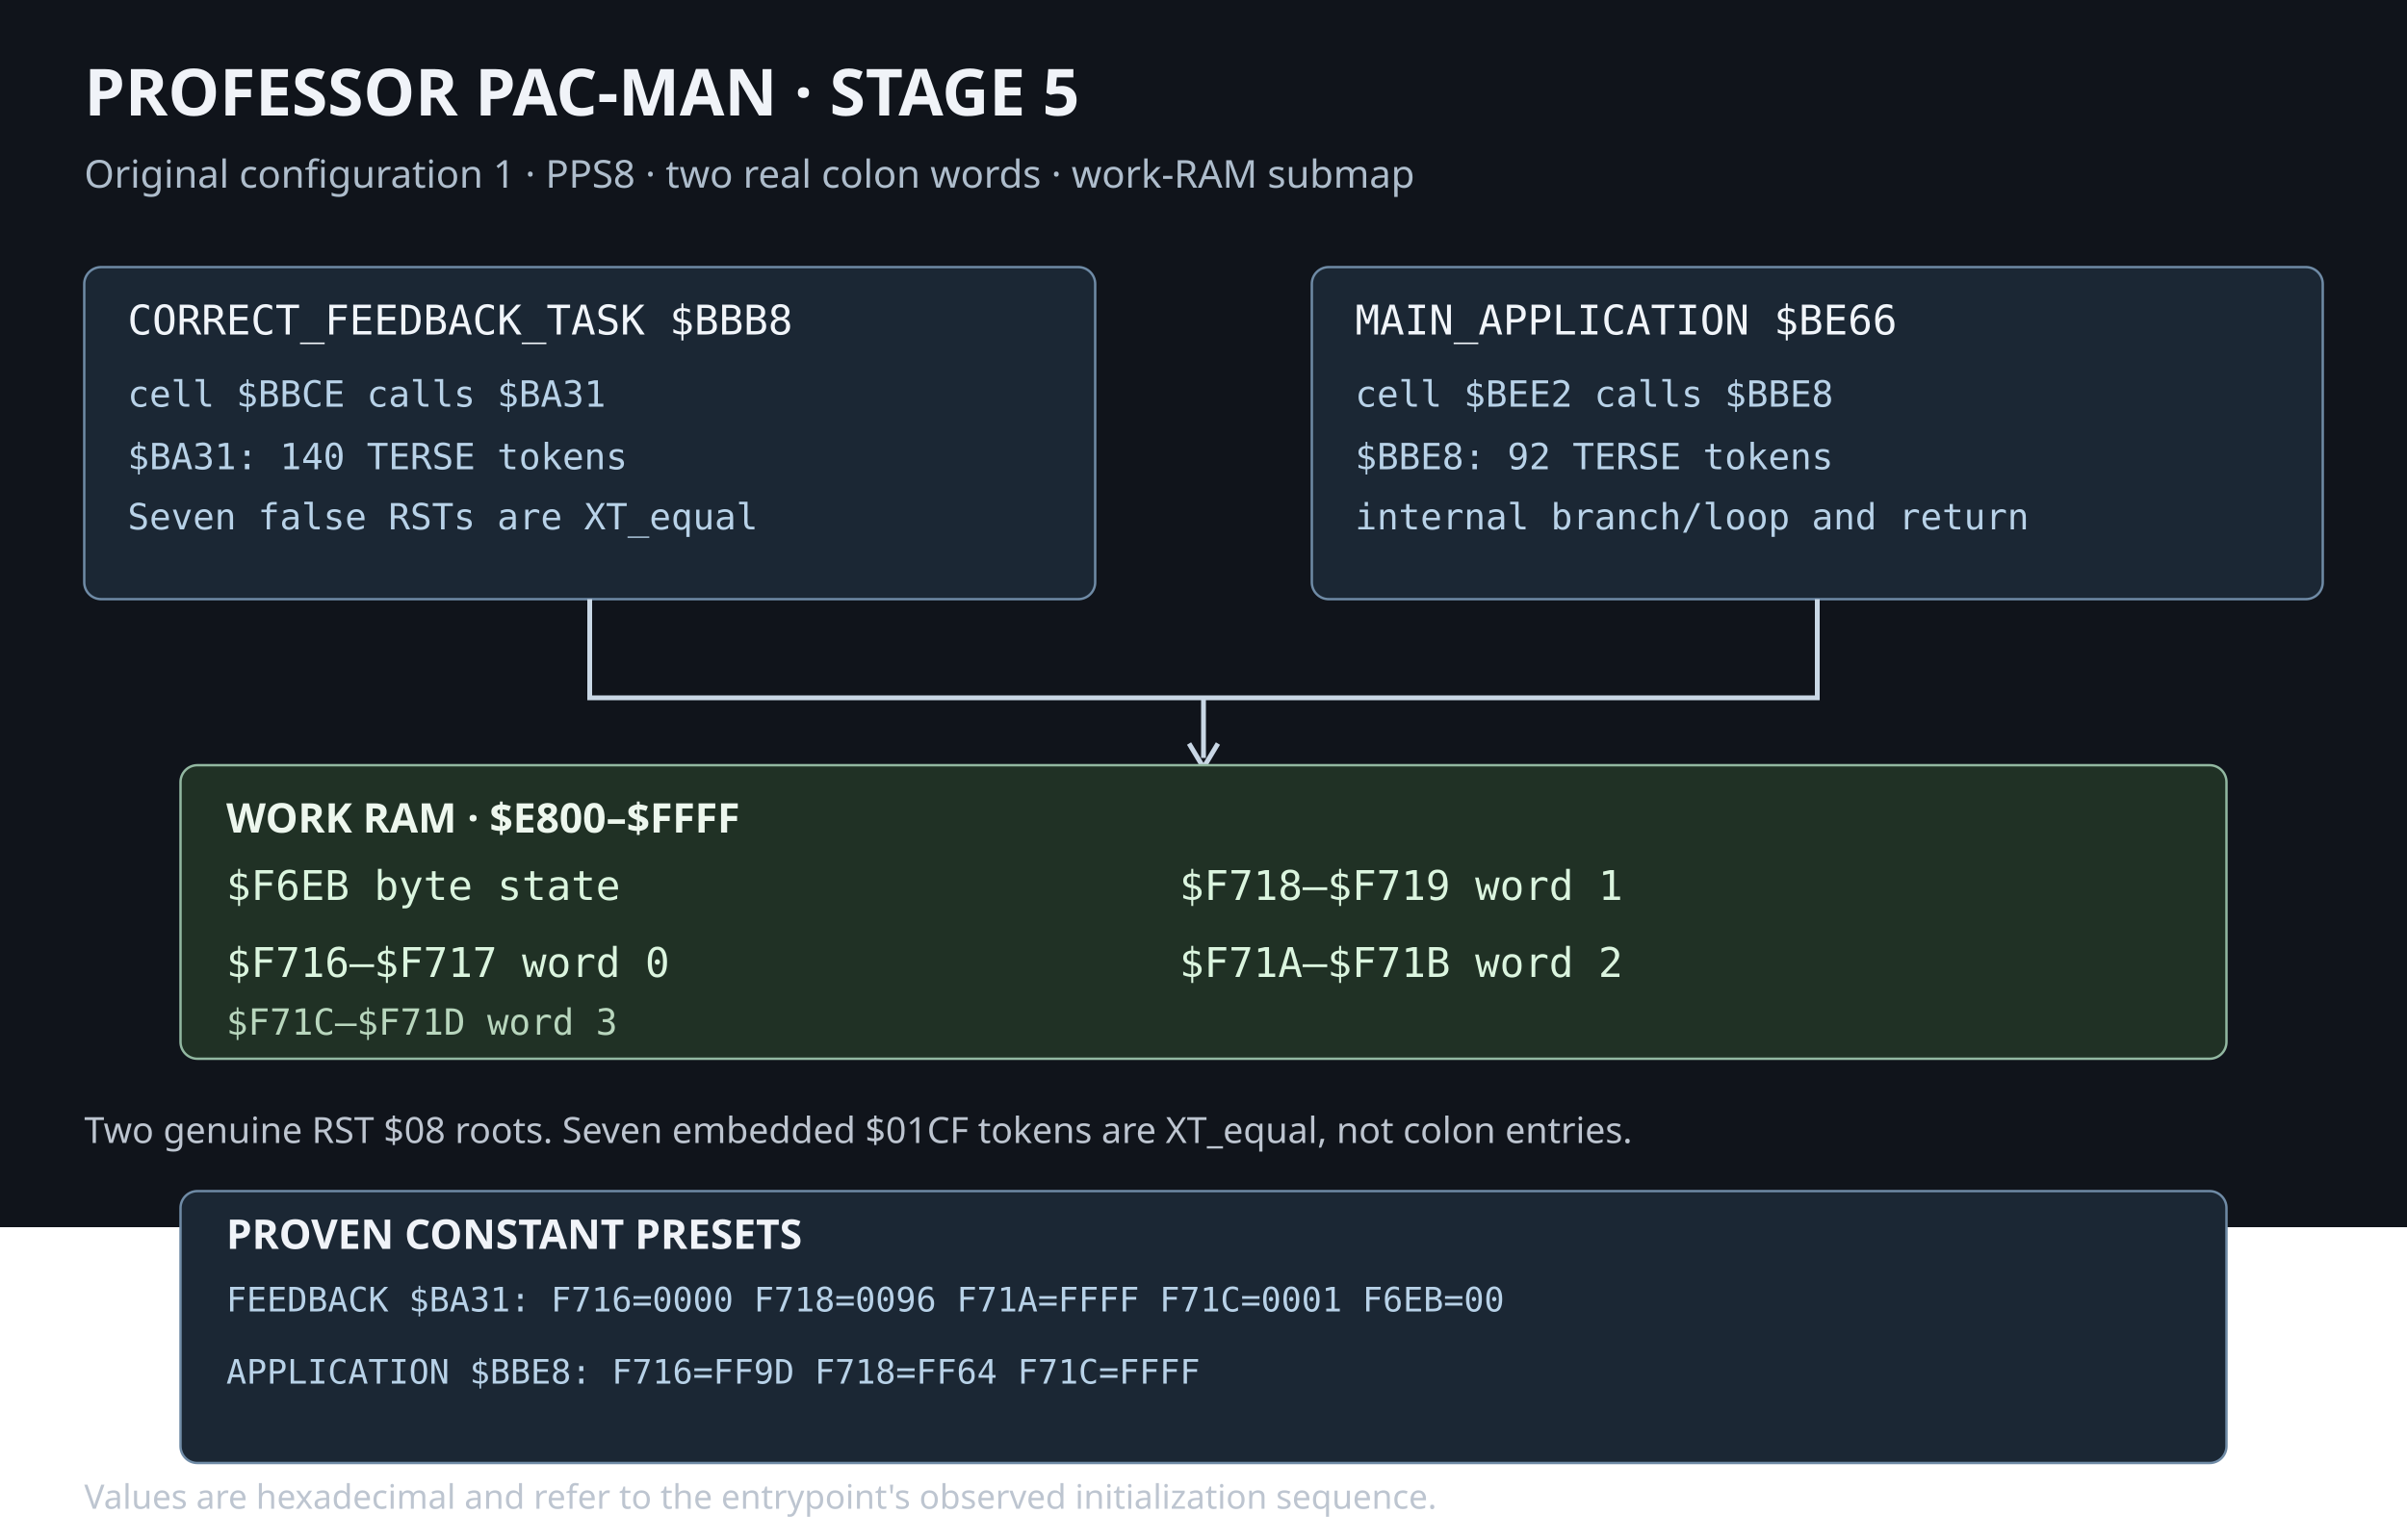
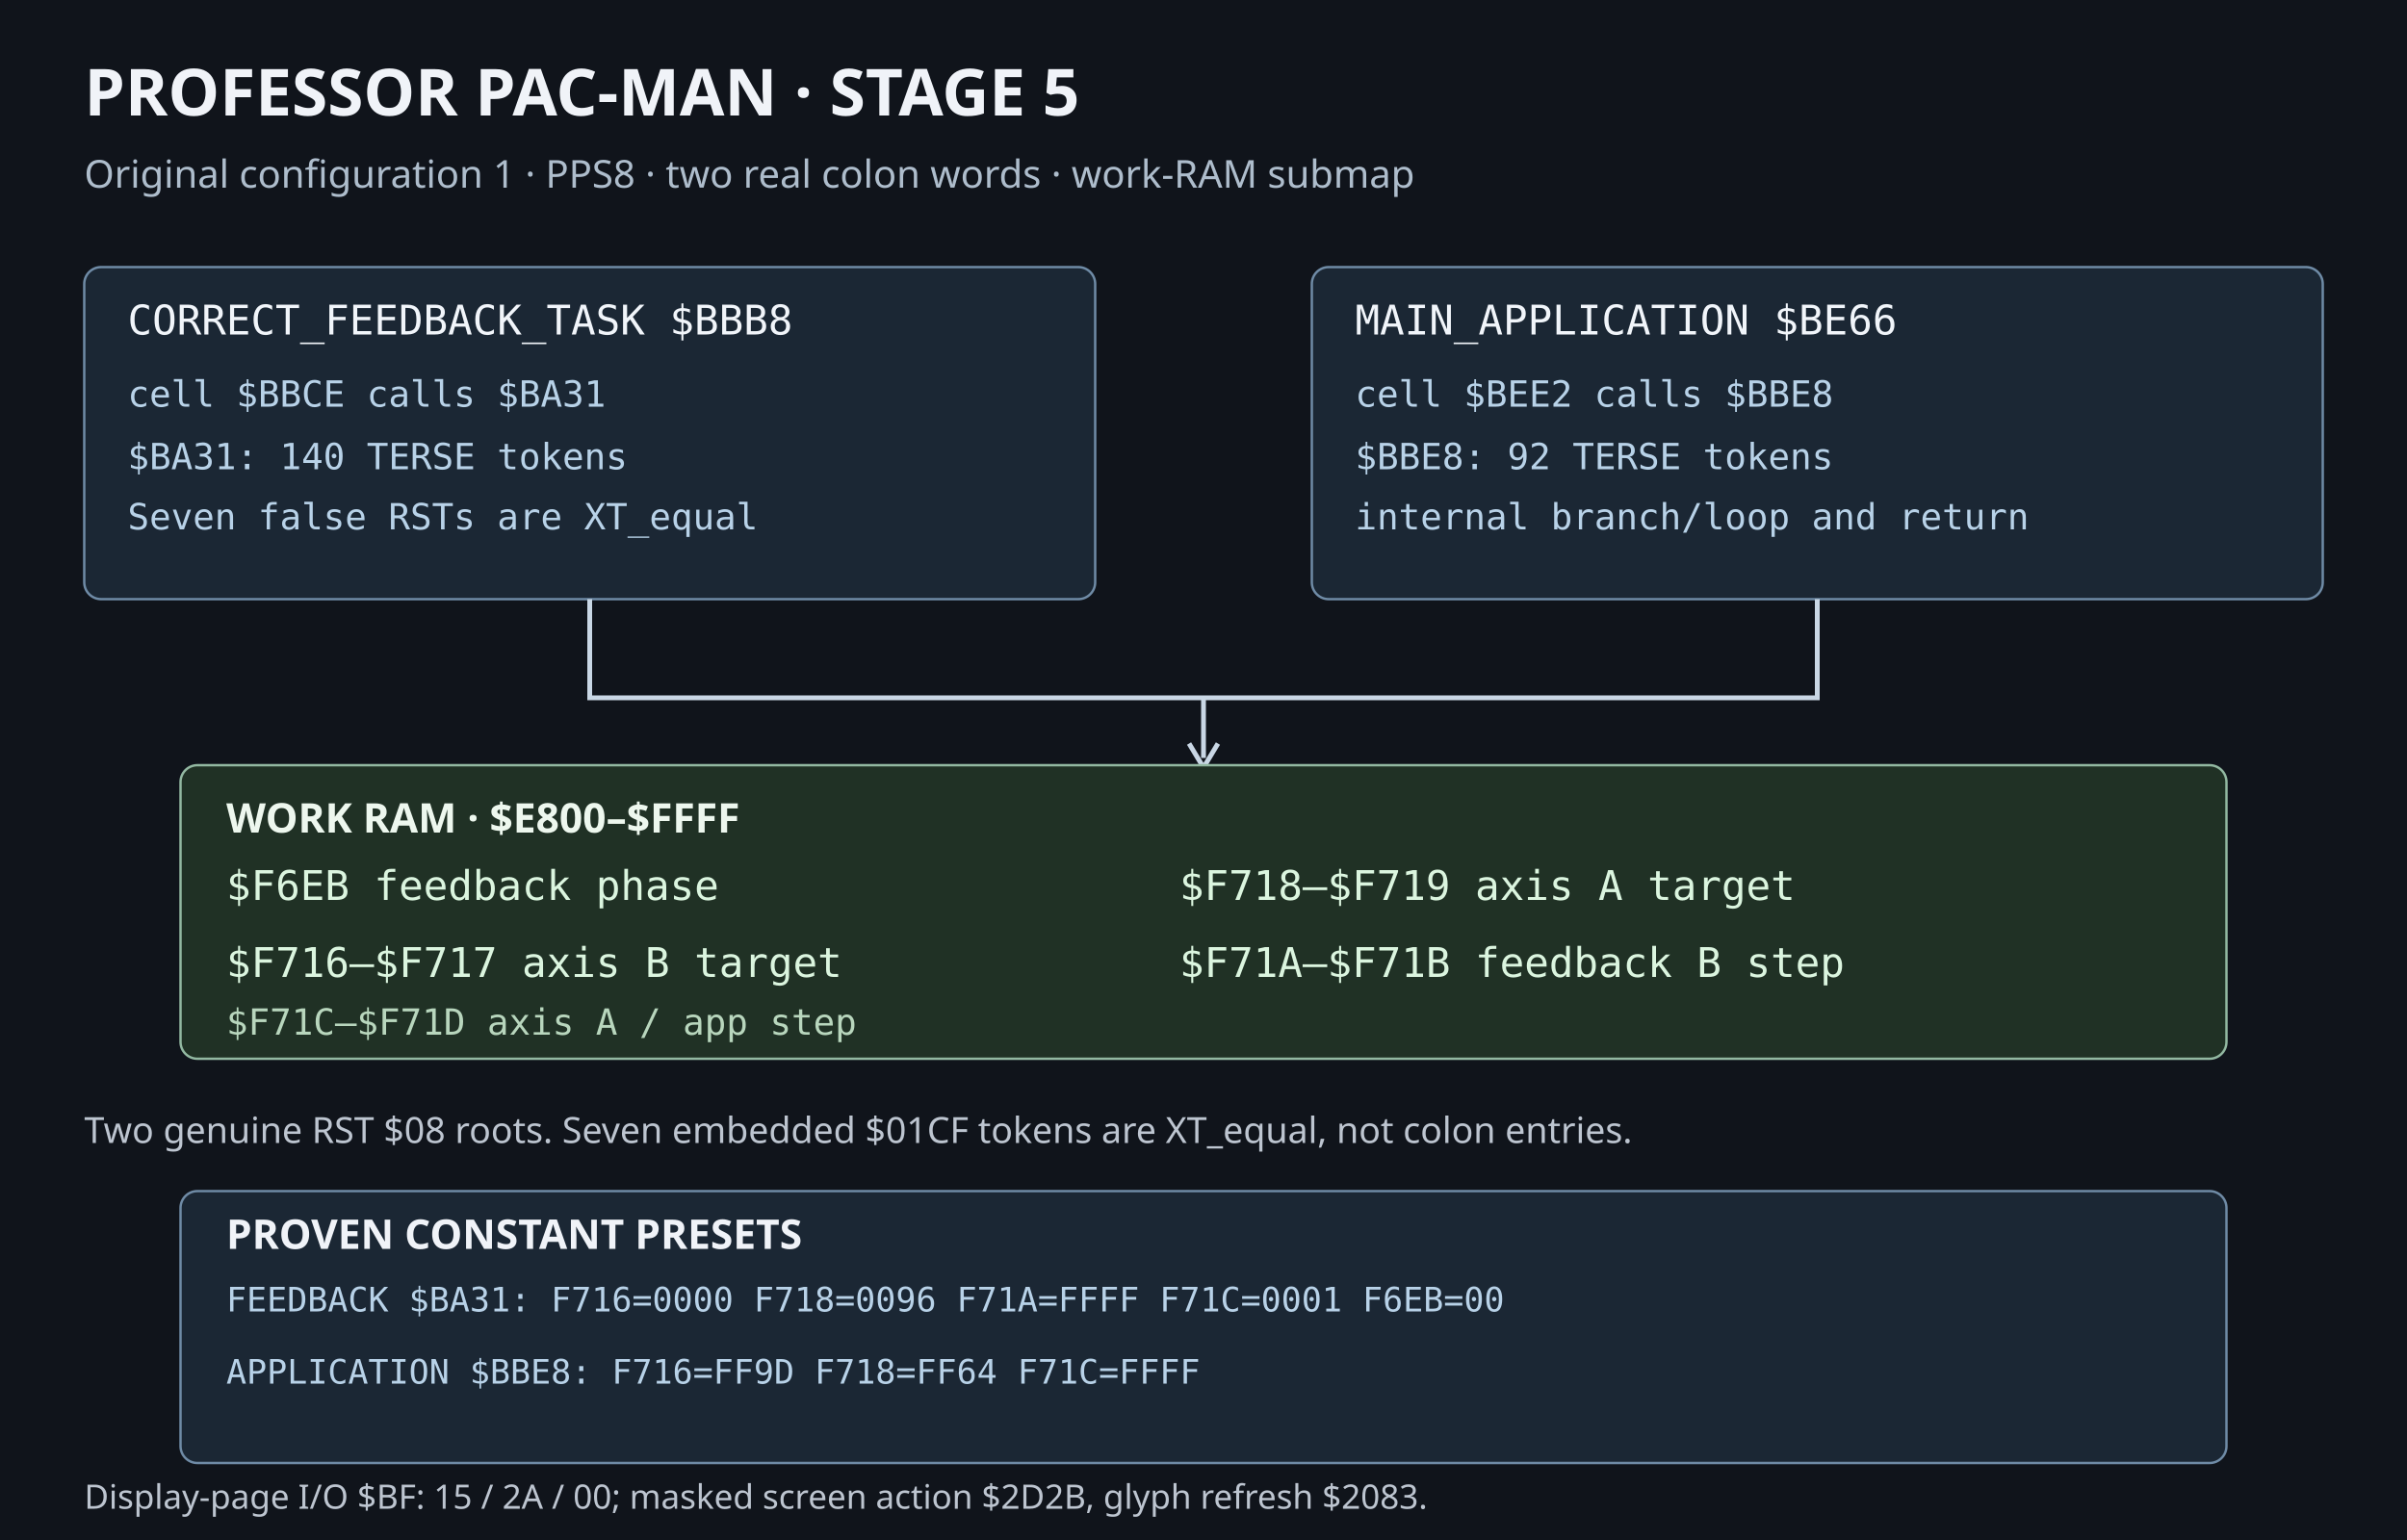
<svg xmlns="http://www.w3.org/2000/svg" width="1000" height="640" viewBox="0 0 1000 640" role="img" aria-labelledby="t d">
-   <rect width="1000" height="510" fill="#10141b" />
+   <rect width="1000" height="640" fill="#10141b" />
  <text x="35" y="48" font-family="sans-serif" font-size="27" font-weight="bold" fill="#f0f3f8">PROFESSOR PAC-MAN · STAGE 5</text>
  <text x="35" y="78" font-family="sans-serif" font-size="16" fill="#aebdcc">Original configuration 1 · PPS8 · two real colon words · work-RAM submap</text>
  <rect x="35" y="111" width="420" height="138" rx="7" fill="#1b2734" stroke="#6f8ba6" />
  <text x="53" y="139" font-family="monospace" font-size="17" fill="#f1f5fa">CORRECT_FEEDBACK_TASK  $BBB8</text>
  <text x="53" y="169" font-family="monospace" font-size="15" fill="#b8d2e8">cell $BBCE calls $BA31</text>
  <text x="53" y="195" font-family="monospace" font-size="15" fill="#b8d2e8">$BA31: 140 TERSE tokens</text>
  <text x="53" y="220" font-family="monospace" font-size="15" fill="#b8d2e8">Seven false RSTs are XT_equal</text>
  <rect x="545" y="111" width="420" height="138" rx="7" fill="#1b2734" stroke="#6f8ba6" />
  <text x="563" y="139" font-family="monospace" font-size="17" fill="#f1f5fa">MAIN_APPLICATION  $BE66</text>
  <text x="563" y="169" font-family="monospace" font-size="15" fill="#b8d2e8">cell $BEE2 calls $BBE8</text>
  <text x="563" y="195" font-family="monospace" font-size="15" fill="#b8d2e8">$BBE8: 92 TERSE tokens</text>
  <text x="563" y="220" font-family="monospace" font-size="15" fill="#b8d2e8">internal branch/loop and return</text>
  <path d="M245 249 V290 H500 V315 M755 249 V290 H500" fill="none" stroke="#c9d7e5" stroke-width="2" />
  <path d="M494 309 L500 319 L506 309" fill="none" stroke="#c9d7e5" stroke-width="2" />
  <rect x="75" y="318" width="850" height="122" rx="7" fill="#203125" stroke="#92b8a1" />
  <text x="94" y="346" font-family="sans-serif" font-size="17" font-weight="bold" fill="#edf7ee">WORK RAM · $E800–$FFFF</text>
-   <text x="94" y="374" font-family="monospace" font-size="17" fill="#dbf5df">$F6EB  byte state</text>
-   <text x="94" y="406" font-family="monospace" font-size="17" fill="#dbf5df">$F716–$F717  word 0</text>
-   <text x="490" y="374" font-family="monospace" font-size="17" fill="#dbf5df">$F718–$F719  word 1</text>
-   <text x="490" y="406" font-family="monospace" font-size="17" fill="#dbf5df">$F71A–$F71B  word 2</text>
-   <text x="94" y="430" font-family="monospace" font-size="15" fill="#b8d6bd">$F71C–$F71D  word 3</text>
+   <text x="94" y="374" font-family="monospace" font-size="17" fill="#dbf5df">$F6EB  feedback phase</text>
+   <text x="94" y="406" font-family="monospace" font-size="17" fill="#dbf5df">$F716–$F717  axis B target</text>
+   <text x="490" y="374" font-family="monospace" font-size="17" fill="#dbf5df">$F718–$F719  axis A target</text>
+   <text x="490" y="406" font-family="monospace" font-size="17" fill="#dbf5df">$F71A–$F71B  feedback B step</text>
+   <text x="94" y="430" font-family="monospace" font-size="15" fill="#b8d6bd">$F71C–$F71D  axis A / app step</text>
  <text x="35" y="475" font-family="sans-serif" font-size="15" fill="#bdc5d0">Two genuine RST $08 roots. Seven embedded $01CF tokens are XT_equal, not colon entries.</text>
  <rect x="75" y="495" width="850" height="113" rx="7" fill="#1b2734" stroke="#6f8ba6" />
  <text x="94" y="519" font-family="sans-serif" font-size="17" font-weight="bold" fill="#f0f3f8">PROVEN CONSTANT PRESETS</text>
  <text x="94" y="545" font-family="monospace" font-size="14" fill="#b8d2e8">FEEDBACK $BA31: F716=0000  F718=0096  F71A=FFFF  F71C=0001  F6EB=00</text>
  <text x="94" y="575" font-family="monospace" font-size="14" fill="#b8d2e8">APPLICATION $BBE8: F716=FF9D  F718=FF64  F71C=FFFF</text>
-   <text x="35" y="627" font-family="sans-serif" font-size="14" fill="#bdc5d0">Values are hexadecimal and refer to the entrypoint's observed initialization sequence.</text>
+   <text x="35" y="627" font-family="sans-serif" font-size="14" fill="#bdc5d0">Display-page I/O $BF: 15 / 2A / 00; masked screen action $2D2B, glyph refresh $2083.</text>
</svg>
